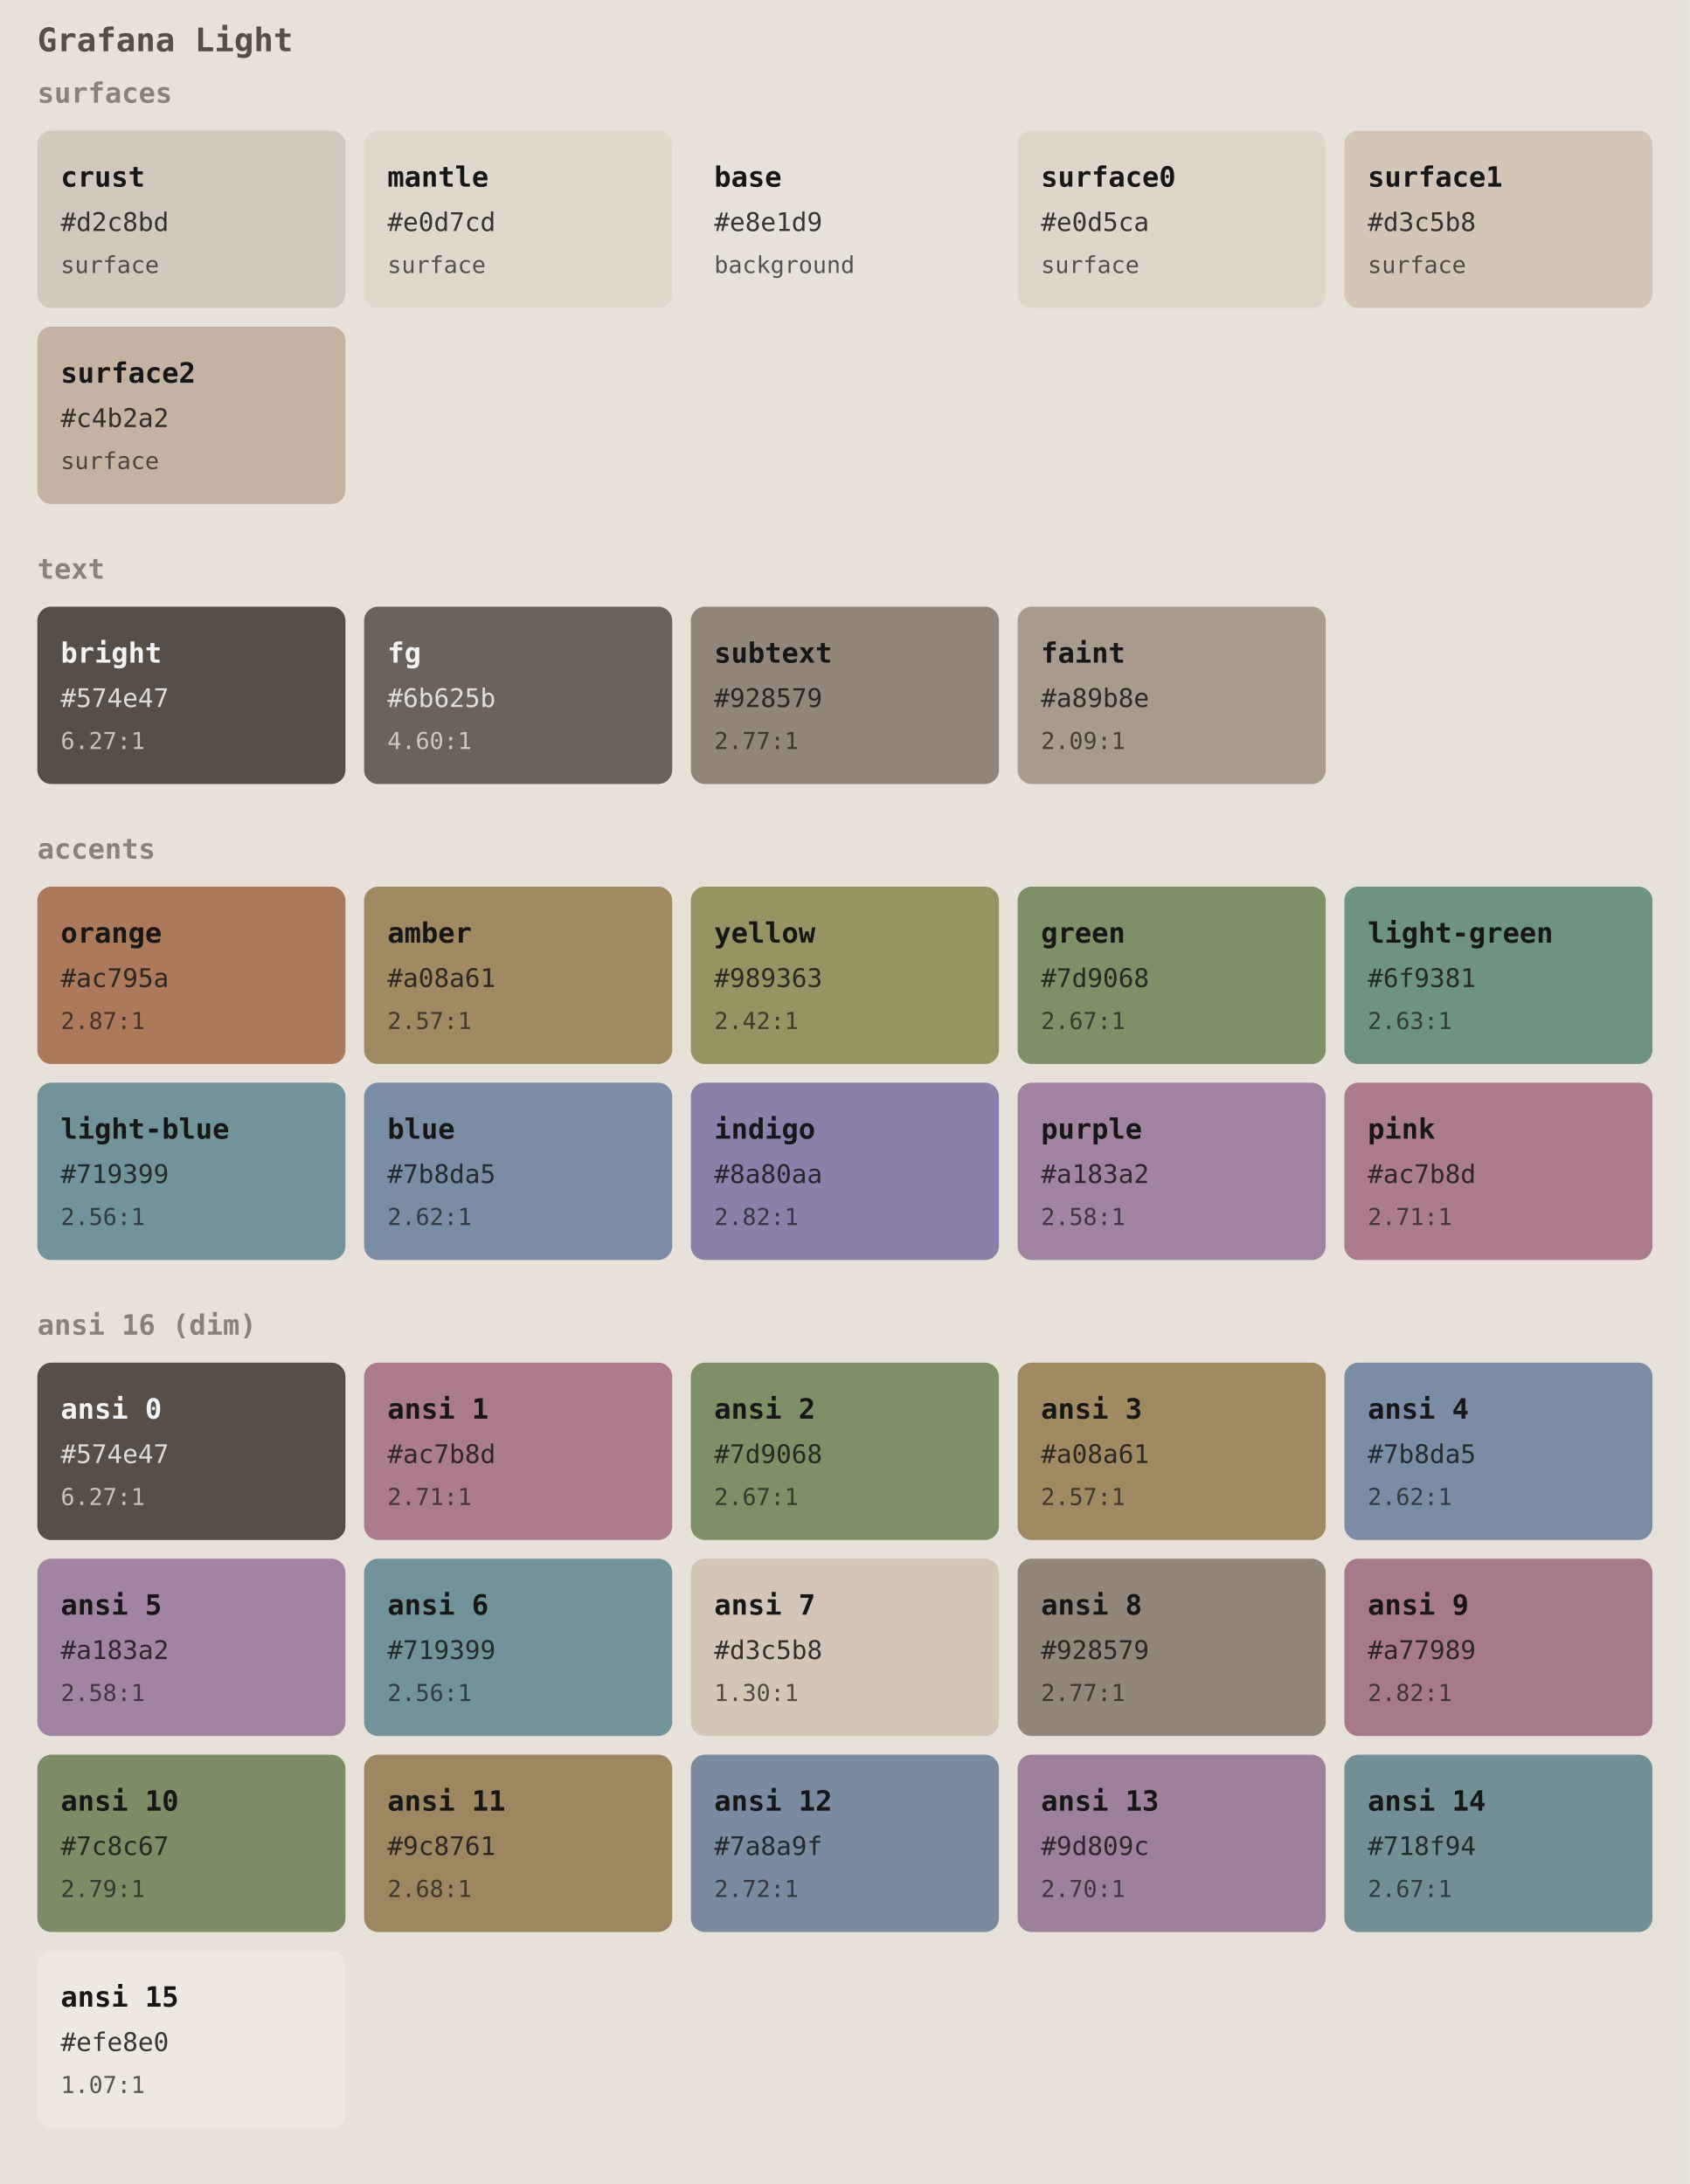
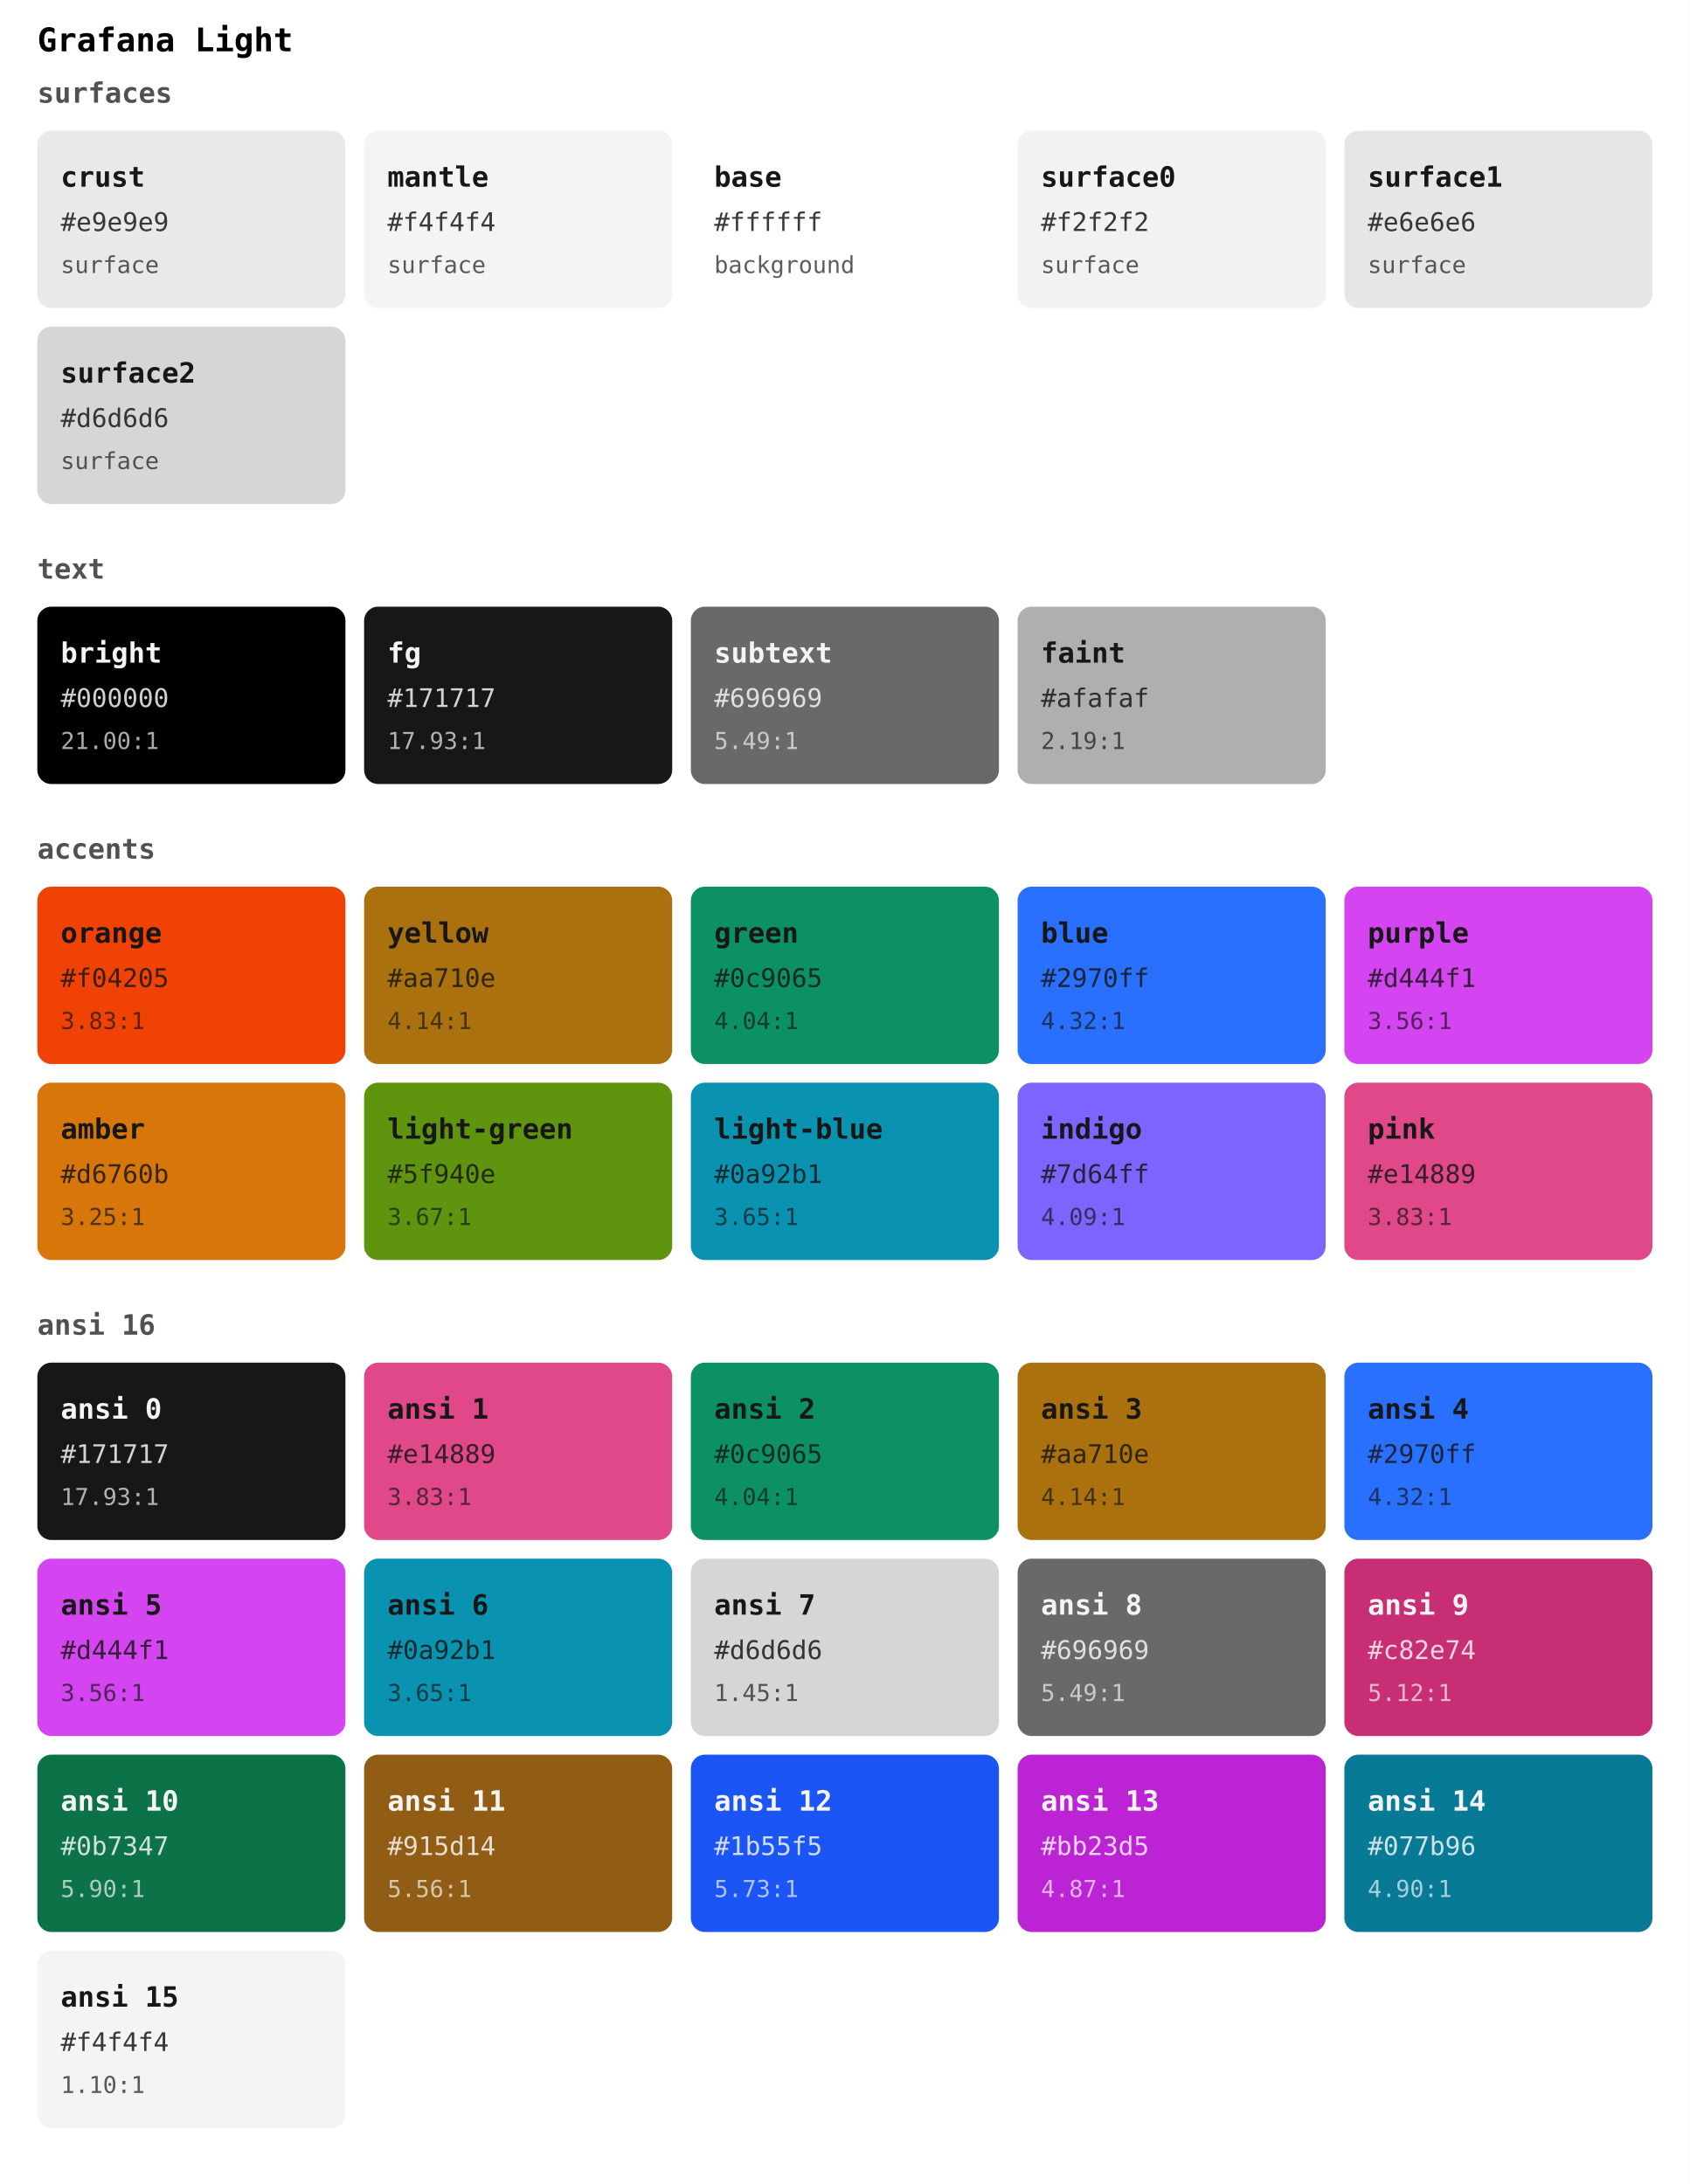
<svg xmlns="http://www.w3.org/2000/svg" width="724" height="936" viewBox="0 0 724 936" role="img" aria-label="Grafana Light palette swatches">
-   <rect width="724" height="936" fill="#e8e1d9" />
-   <text x="16" y="22" font-family="ui-monospace, SFMono-Regular, Menlo, Consolas, monospace" font-size="14" font-weight="700" fill="#574e47">Grafana Light</text>
-   <text x="16" y="44" font-family="ui-monospace, SFMono-Regular, Menlo, Consolas, monospace" font-size="12" font-weight="700" fill="#6b625b" opacity="0.75">surfaces</text>
-   <rect x="16" y="56" width="132" height="76" rx="6" fill="#d2c8bd" />
+   <rect width="724" height="936" fill="#ffffff" />
+   <text x="16" y="22" font-family="ui-monospace, SFMono-Regular, Menlo, Consolas, monospace" font-size="14" font-weight="700" fill="#000000">Grafana Light</text>
+   <text x="16" y="44" font-family="ui-monospace, SFMono-Regular, Menlo, Consolas, monospace" font-size="12" font-weight="700" fill="#171717" opacity="0.75">surfaces</text>
+   <rect x="16" y="56" width="132" height="76" rx="6" fill="#e9e9e9" />
  <text x="26" y="80" font-family="ui-monospace, SFMono-Regular, Menlo, Consolas, monospace" font-size="12" font-weight="600" fill="#171717">crust</text>
-   <text x="26" y="99" font-family="ui-monospace, SFMono-Regular, Menlo, Consolas, monospace" font-size="11" fill="#171717" opacity="0.85">#d2c8bd</text>
+   <text x="26" y="99" font-family="ui-monospace, SFMono-Regular, Menlo, Consolas, monospace" font-size="11" fill="#171717" opacity="0.85">#e9e9e9</text>
  <text x="26" y="117" font-family="ui-monospace, SFMono-Regular, Menlo, Consolas, monospace" font-size="10" fill="#171717" opacity="0.7">surface</text>
-   <rect x="156" y="56" width="132" height="76" rx="6" fill="#e0d7cd" />
+   <rect x="156" y="56" width="132" height="76" rx="6" fill="#f4f4f4" />
  <text x="166" y="80" font-family="ui-monospace, SFMono-Regular, Menlo, Consolas, monospace" font-size="12" font-weight="600" fill="#171717">mantle</text>
-   <text x="166" y="99" font-family="ui-monospace, SFMono-Regular, Menlo, Consolas, monospace" font-size="11" fill="#171717" opacity="0.85">#e0d7cd</text>
+   <text x="166" y="99" font-family="ui-monospace, SFMono-Regular, Menlo, Consolas, monospace" font-size="11" fill="#171717" opacity="0.85">#f4f4f4</text>
  <text x="166" y="117" font-family="ui-monospace, SFMono-Regular, Menlo, Consolas, monospace" font-size="10" fill="#171717" opacity="0.7">surface</text>
-   <rect x="296" y="56" width="132" height="76" rx="6" fill="#e8e1d9" />
+   <rect x="296" y="56" width="132" height="76" rx="6" fill="#ffffff" />
  <text x="306" y="80" font-family="ui-monospace, SFMono-Regular, Menlo, Consolas, monospace" font-size="12" font-weight="600" fill="#171717">base</text>
-   <text x="306" y="99" font-family="ui-monospace, SFMono-Regular, Menlo, Consolas, monospace" font-size="11" fill="#171717" opacity="0.85">#e8e1d9</text>
+   <text x="306" y="99" font-family="ui-monospace, SFMono-Regular, Menlo, Consolas, monospace" font-size="11" fill="#171717" opacity="0.85">#ffffff</text>
  <text x="306" y="117" font-family="ui-monospace, SFMono-Regular, Menlo, Consolas, monospace" font-size="10" fill="#171717" opacity="0.7">background</text>
-   <rect x="436" y="56" width="132" height="76" rx="6" fill="#e0d5ca" />
+   <rect x="436" y="56" width="132" height="76" rx="6" fill="#f2f2f2" />
  <text x="446" y="80" font-family="ui-monospace, SFMono-Regular, Menlo, Consolas, monospace" font-size="12" font-weight="600" fill="#171717">surface0</text>
-   <text x="446" y="99" font-family="ui-monospace, SFMono-Regular, Menlo, Consolas, monospace" font-size="11" fill="#171717" opacity="0.85">#e0d5ca</text>
+   <text x="446" y="99" font-family="ui-monospace, SFMono-Regular, Menlo, Consolas, monospace" font-size="11" fill="#171717" opacity="0.85">#f2f2f2</text>
  <text x="446" y="117" font-family="ui-monospace, SFMono-Regular, Menlo, Consolas, monospace" font-size="10" fill="#171717" opacity="0.7">surface</text>
-   <rect x="576" y="56" width="132" height="76" rx="6" fill="#d3c5b8" />
+   <rect x="576" y="56" width="132" height="76" rx="6" fill="#e6e6e6" />
  <text x="586" y="80" font-family="ui-monospace, SFMono-Regular, Menlo, Consolas, monospace" font-size="12" font-weight="600" fill="#171717">surface1</text>
-   <text x="586" y="99" font-family="ui-monospace, SFMono-Regular, Menlo, Consolas, monospace" font-size="11" fill="#171717" opacity="0.85">#d3c5b8</text>
+   <text x="586" y="99" font-family="ui-monospace, SFMono-Regular, Menlo, Consolas, monospace" font-size="11" fill="#171717" opacity="0.85">#e6e6e6</text>
  <text x="586" y="117" font-family="ui-monospace, SFMono-Regular, Menlo, Consolas, monospace" font-size="10" fill="#171717" opacity="0.7">surface</text>
-   <rect x="16" y="140" width="132" height="76" rx="6" fill="#c4b2a2" />
+   <rect x="16" y="140" width="132" height="76" rx="6" fill="#d6d6d6" />
  <text x="26" y="164" font-family="ui-monospace, SFMono-Regular, Menlo, Consolas, monospace" font-size="12" font-weight="600" fill="#171717">surface2</text>
-   <text x="26" y="183" font-family="ui-monospace, SFMono-Regular, Menlo, Consolas, monospace" font-size="11" fill="#171717" opacity="0.85">#c4b2a2</text>
+   <text x="26" y="183" font-family="ui-monospace, SFMono-Regular, Menlo, Consolas, monospace" font-size="11" fill="#171717" opacity="0.85">#d6d6d6</text>
  <text x="26" y="201" font-family="ui-monospace, SFMono-Regular, Menlo, Consolas, monospace" font-size="10" fill="#171717" opacity="0.7">surface</text>
-   <text x="16" y="248" font-family="ui-monospace, SFMono-Regular, Menlo, Consolas, monospace" font-size="12" font-weight="700" fill="#6b625b" opacity="0.75">text</text>
-   <rect x="16" y="260" width="132" height="76" rx="6" fill="#574e47" />
+   <text x="16" y="248" font-family="ui-monospace, SFMono-Regular, Menlo, Consolas, monospace" font-size="12" font-weight="700" fill="#171717" opacity="0.75">text</text>
+   <rect x="16" y="260" width="132" height="76" rx="6" fill="#000000" />
  <text x="26" y="284" font-family="ui-monospace, SFMono-Regular, Menlo, Consolas, monospace" font-size="12" font-weight="600" fill="#f4f4f4">bright</text>
-   <text x="26" y="303" font-family="ui-monospace, SFMono-Regular, Menlo, Consolas, monospace" font-size="11" fill="#f4f4f4" opacity="0.85">#574e47</text>
-   <text x="26" y="321" font-family="ui-monospace, SFMono-Regular, Menlo, Consolas, monospace" font-size="10" fill="#f4f4f4" opacity="0.7">6.27:1</text>
-   <rect x="156" y="260" width="132" height="76" rx="6" fill="#6b625b" />
+   <text x="26" y="303" font-family="ui-monospace, SFMono-Regular, Menlo, Consolas, monospace" font-size="11" fill="#f4f4f4" opacity="0.85">#000000</text>
+   <text x="26" y="321" font-family="ui-monospace, SFMono-Regular, Menlo, Consolas, monospace" font-size="10" fill="#f4f4f4" opacity="0.7">21.00:1</text>
+   <rect x="156" y="260" width="132" height="76" rx="6" fill="#171717" />
  <text x="166" y="284" font-family="ui-monospace, SFMono-Regular, Menlo, Consolas, monospace" font-size="12" font-weight="600" fill="#f4f4f4">fg</text>
-   <text x="166" y="303" font-family="ui-monospace, SFMono-Regular, Menlo, Consolas, monospace" font-size="11" fill="#f4f4f4" opacity="0.85">#6b625b</text>
-   <text x="166" y="321" font-family="ui-monospace, SFMono-Regular, Menlo, Consolas, monospace" font-size="10" fill="#f4f4f4" opacity="0.7">4.60:1</text>
-   <rect x="296" y="260" width="132" height="76" rx="6" fill="#928579" />
-   <text x="306" y="284" font-family="ui-monospace, SFMono-Regular, Menlo, Consolas, monospace" font-size="12" font-weight="600" fill="#171717">subtext</text>
-   <text x="306" y="303" font-family="ui-monospace, SFMono-Regular, Menlo, Consolas, monospace" font-size="11" fill="#171717" opacity="0.85">#928579</text>
-   <text x="306" y="321" font-family="ui-monospace, SFMono-Regular, Menlo, Consolas, monospace" font-size="10" fill="#171717" opacity="0.7">2.77:1</text>
-   <rect x="436" y="260" width="132" height="76" rx="6" fill="#a89b8e" />
+   <text x="166" y="303" font-family="ui-monospace, SFMono-Regular, Menlo, Consolas, monospace" font-size="11" fill="#f4f4f4" opacity="0.85">#171717</text>
+   <text x="166" y="321" font-family="ui-monospace, SFMono-Regular, Menlo, Consolas, monospace" font-size="10" fill="#f4f4f4" opacity="0.7">17.93:1</text>
+   <rect x="296" y="260" width="132" height="76" rx="6" fill="#696969" />
+   <text x="306" y="284" font-family="ui-monospace, SFMono-Regular, Menlo, Consolas, monospace" font-size="12" font-weight="600" fill="#f4f4f4">subtext</text>
+   <text x="306" y="303" font-family="ui-monospace, SFMono-Regular, Menlo, Consolas, monospace" font-size="11" fill="#f4f4f4" opacity="0.85">#696969</text>
+   <text x="306" y="321" font-family="ui-monospace, SFMono-Regular, Menlo, Consolas, monospace" font-size="10" fill="#f4f4f4" opacity="0.7">5.49:1</text>
+   <rect x="436" y="260" width="132" height="76" rx="6" fill="#afafaf" />
  <text x="446" y="284" font-family="ui-monospace, SFMono-Regular, Menlo, Consolas, monospace" font-size="12" font-weight="600" fill="#171717">faint</text>
-   <text x="446" y="303" font-family="ui-monospace, SFMono-Regular, Menlo, Consolas, monospace" font-size="11" fill="#171717" opacity="0.85">#a89b8e</text>
-   <text x="446" y="321" font-family="ui-monospace, SFMono-Regular, Menlo, Consolas, monospace" font-size="10" fill="#171717" opacity="0.7">2.09:1</text>
-   <text x="16" y="368" font-family="ui-monospace, SFMono-Regular, Menlo, Consolas, monospace" font-size="12" font-weight="700" fill="#6b625b" opacity="0.75">accents</text>
-   <rect x="16" y="380" width="132" height="76" rx="6" fill="#ac795a" />
+   <text x="446" y="303" font-family="ui-monospace, SFMono-Regular, Menlo, Consolas, monospace" font-size="11" fill="#171717" opacity="0.85">#afafaf</text>
+   <text x="446" y="321" font-family="ui-monospace, SFMono-Regular, Menlo, Consolas, monospace" font-size="10" fill="#171717" opacity="0.7">2.19:1</text>
+   <text x="16" y="368" font-family="ui-monospace, SFMono-Regular, Menlo, Consolas, monospace" font-size="12" font-weight="700" fill="#171717" opacity="0.75">accents</text>
+   <rect x="16" y="380" width="132" height="76" rx="6" fill="#f04205" />
  <text x="26" y="404" font-family="ui-monospace, SFMono-Regular, Menlo, Consolas, monospace" font-size="12" font-weight="600" fill="#171717">orange</text>
-   <text x="26" y="423" font-family="ui-monospace, SFMono-Regular, Menlo, Consolas, monospace" font-size="11" fill="#171717" opacity="0.85">#ac795a</text>
-   <text x="26" y="441" font-family="ui-monospace, SFMono-Regular, Menlo, Consolas, monospace" font-size="10" fill="#171717" opacity="0.7">2.87:1</text>
-   <rect x="156" y="380" width="132" height="76" rx="6" fill="#a08a61" />
-   <text x="166" y="404" font-family="ui-monospace, SFMono-Regular, Menlo, Consolas, monospace" font-size="12" font-weight="600" fill="#171717">amber</text>
-   <text x="166" y="423" font-family="ui-monospace, SFMono-Regular, Menlo, Consolas, monospace" font-size="11" fill="#171717" opacity="0.85">#a08a61</text>
-   <text x="166" y="441" font-family="ui-monospace, SFMono-Regular, Menlo, Consolas, monospace" font-size="10" fill="#171717" opacity="0.7">2.57:1</text>
-   <rect x="296" y="380" width="132" height="76" rx="6" fill="#989363" />
-   <text x="306" y="404" font-family="ui-monospace, SFMono-Regular, Menlo, Consolas, monospace" font-size="12" font-weight="600" fill="#171717">yellow</text>
-   <text x="306" y="423" font-family="ui-monospace, SFMono-Regular, Menlo, Consolas, monospace" font-size="11" fill="#171717" opacity="0.85">#989363</text>
-   <text x="306" y="441" font-family="ui-monospace, SFMono-Regular, Menlo, Consolas, monospace" font-size="10" fill="#171717" opacity="0.7">2.42:1</text>
-   <rect x="436" y="380" width="132" height="76" rx="6" fill="#7d9068" />
-   <text x="446" y="404" font-family="ui-monospace, SFMono-Regular, Menlo, Consolas, monospace" font-size="12" font-weight="600" fill="#171717">green</text>
-   <text x="446" y="423" font-family="ui-monospace, SFMono-Regular, Menlo, Consolas, monospace" font-size="11" fill="#171717" opacity="0.85">#7d9068</text>
-   <text x="446" y="441" font-family="ui-monospace, SFMono-Regular, Menlo, Consolas, monospace" font-size="10" fill="#171717" opacity="0.7">2.67:1</text>
-   <rect x="576" y="380" width="132" height="76" rx="6" fill="#6f9381" />
-   <text x="586" y="404" font-family="ui-monospace, SFMono-Regular, Menlo, Consolas, monospace" font-size="12" font-weight="600" fill="#171717">light-green</text>
-   <text x="586" y="423" font-family="ui-monospace, SFMono-Regular, Menlo, Consolas, monospace" font-size="11" fill="#171717" opacity="0.85">#6f9381</text>
-   <text x="586" y="441" font-family="ui-monospace, SFMono-Regular, Menlo, Consolas, monospace" font-size="10" fill="#171717" opacity="0.7">2.63:1</text>
-   <rect x="16" y="464" width="132" height="76" rx="6" fill="#719399" />
-   <text x="26" y="488" font-family="ui-monospace, SFMono-Regular, Menlo, Consolas, monospace" font-size="12" font-weight="600" fill="#171717">light-blue</text>
-   <text x="26" y="507" font-family="ui-monospace, SFMono-Regular, Menlo, Consolas, monospace" font-size="11" fill="#171717" opacity="0.85">#719399</text>
-   <text x="26" y="525" font-family="ui-monospace, SFMono-Regular, Menlo, Consolas, monospace" font-size="10" fill="#171717" opacity="0.7">2.56:1</text>
-   <rect x="156" y="464" width="132" height="76" rx="6" fill="#7b8da5" />
-   <text x="166" y="488" font-family="ui-monospace, SFMono-Regular, Menlo, Consolas, monospace" font-size="12" font-weight="600" fill="#171717">blue</text>
-   <text x="166" y="507" font-family="ui-monospace, SFMono-Regular, Menlo, Consolas, monospace" font-size="11" fill="#171717" opacity="0.85">#7b8da5</text>
-   <text x="166" y="525" font-family="ui-monospace, SFMono-Regular, Menlo, Consolas, monospace" font-size="10" fill="#171717" opacity="0.7">2.62:1</text>
-   <rect x="296" y="464" width="132" height="76" rx="6" fill="#8a80aa" />
-   <text x="306" y="488" font-family="ui-monospace, SFMono-Regular, Menlo, Consolas, monospace" font-size="12" font-weight="600" fill="#171717">indigo</text>
-   <text x="306" y="507" font-family="ui-monospace, SFMono-Regular, Menlo, Consolas, monospace" font-size="11" fill="#171717" opacity="0.85">#8a80aa</text>
-   <text x="306" y="525" font-family="ui-monospace, SFMono-Regular, Menlo, Consolas, monospace" font-size="10" fill="#171717" opacity="0.7">2.82:1</text>
-   <rect x="436" y="464" width="132" height="76" rx="6" fill="#a183a2" />
-   <text x="446" y="488" font-family="ui-monospace, SFMono-Regular, Menlo, Consolas, monospace" font-size="12" font-weight="600" fill="#171717">purple</text>
-   <text x="446" y="507" font-family="ui-monospace, SFMono-Regular, Menlo, Consolas, monospace" font-size="11" fill="#171717" opacity="0.85">#a183a2</text>
-   <text x="446" y="525" font-family="ui-monospace, SFMono-Regular, Menlo, Consolas, monospace" font-size="10" fill="#171717" opacity="0.7">2.58:1</text>
-   <rect x="576" y="464" width="132" height="76" rx="6" fill="#ac7b8d" />
+   <text x="26" y="423" font-family="ui-monospace, SFMono-Regular, Menlo, Consolas, monospace" font-size="11" fill="#171717" opacity="0.85">#f04205</text>
+   <text x="26" y="441" font-family="ui-monospace, SFMono-Regular, Menlo, Consolas, monospace" font-size="10" fill="#171717" opacity="0.7">3.83:1</text>
+   <rect x="156" y="380" width="132" height="76" rx="6" fill="#aa710e" />
+   <text x="166" y="404" font-family="ui-monospace, SFMono-Regular, Menlo, Consolas, monospace" font-size="12" font-weight="600" fill="#171717">yellow</text>
+   <text x="166" y="423" font-family="ui-monospace, SFMono-Regular, Menlo, Consolas, monospace" font-size="11" fill="#171717" opacity="0.85">#aa710e</text>
+   <text x="166" y="441" font-family="ui-monospace, SFMono-Regular, Menlo, Consolas, monospace" font-size="10" fill="#171717" opacity="0.7">4.14:1</text>
+   <rect x="296" y="380" width="132" height="76" rx="6" fill="#0c9065" />
+   <text x="306" y="404" font-family="ui-monospace, SFMono-Regular, Menlo, Consolas, monospace" font-size="12" font-weight="600" fill="#171717">green</text>
+   <text x="306" y="423" font-family="ui-monospace, SFMono-Regular, Menlo, Consolas, monospace" font-size="11" fill="#171717" opacity="0.85">#0c9065</text>
+   <text x="306" y="441" font-family="ui-monospace, SFMono-Regular, Menlo, Consolas, monospace" font-size="10" fill="#171717" opacity="0.7">4.04:1</text>
+   <rect x="436" y="380" width="132" height="76" rx="6" fill="#2970ff" />
+   <text x="446" y="404" font-family="ui-monospace, SFMono-Regular, Menlo, Consolas, monospace" font-size="12" font-weight="600" fill="#171717">blue</text>
+   <text x="446" y="423" font-family="ui-monospace, SFMono-Regular, Menlo, Consolas, monospace" font-size="11" fill="#171717" opacity="0.85">#2970ff</text>
+   <text x="446" y="441" font-family="ui-monospace, SFMono-Regular, Menlo, Consolas, monospace" font-size="10" fill="#171717" opacity="0.7">4.32:1</text>
+   <rect x="576" y="380" width="132" height="76" rx="6" fill="#d444f1" />
+   <text x="586" y="404" font-family="ui-monospace, SFMono-Regular, Menlo, Consolas, monospace" font-size="12" font-weight="600" fill="#171717">purple</text>
+   <text x="586" y="423" font-family="ui-monospace, SFMono-Regular, Menlo, Consolas, monospace" font-size="11" fill="#171717" opacity="0.85">#d444f1</text>
+   <text x="586" y="441" font-family="ui-monospace, SFMono-Regular, Menlo, Consolas, monospace" font-size="10" fill="#171717" opacity="0.7">3.56:1</text>
+   <rect x="16" y="464" width="132" height="76" rx="6" fill="#d6760b" />
+   <text x="26" y="488" font-family="ui-monospace, SFMono-Regular, Menlo, Consolas, monospace" font-size="12" font-weight="600" fill="#171717">amber</text>
+   <text x="26" y="507" font-family="ui-monospace, SFMono-Regular, Menlo, Consolas, monospace" font-size="11" fill="#171717" opacity="0.85">#d6760b</text>
+   <text x="26" y="525" font-family="ui-monospace, SFMono-Regular, Menlo, Consolas, monospace" font-size="10" fill="#171717" opacity="0.7">3.25:1</text>
+   <rect x="156" y="464" width="132" height="76" rx="6" fill="#5f940e" />
+   <text x="166" y="488" font-family="ui-monospace, SFMono-Regular, Menlo, Consolas, monospace" font-size="12" font-weight="600" fill="#171717">light-green</text>
+   <text x="166" y="507" font-family="ui-monospace, SFMono-Regular, Menlo, Consolas, monospace" font-size="11" fill="#171717" opacity="0.85">#5f940e</text>
+   <text x="166" y="525" font-family="ui-monospace, SFMono-Regular, Menlo, Consolas, monospace" font-size="10" fill="#171717" opacity="0.7">3.67:1</text>
+   <rect x="296" y="464" width="132" height="76" rx="6" fill="#0a92b1" />
+   <text x="306" y="488" font-family="ui-monospace, SFMono-Regular, Menlo, Consolas, monospace" font-size="12" font-weight="600" fill="#171717">light-blue</text>
+   <text x="306" y="507" font-family="ui-monospace, SFMono-Regular, Menlo, Consolas, monospace" font-size="11" fill="#171717" opacity="0.85">#0a92b1</text>
+   <text x="306" y="525" font-family="ui-monospace, SFMono-Regular, Menlo, Consolas, monospace" font-size="10" fill="#171717" opacity="0.7">3.65:1</text>
+   <rect x="436" y="464" width="132" height="76" rx="6" fill="#7d64ff" />
+   <text x="446" y="488" font-family="ui-monospace, SFMono-Regular, Menlo, Consolas, monospace" font-size="12" font-weight="600" fill="#171717">indigo</text>
+   <text x="446" y="507" font-family="ui-monospace, SFMono-Regular, Menlo, Consolas, monospace" font-size="11" fill="#171717" opacity="0.85">#7d64ff</text>
+   <text x="446" y="525" font-family="ui-monospace, SFMono-Regular, Menlo, Consolas, monospace" font-size="10" fill="#171717" opacity="0.7">4.09:1</text>
+   <rect x="576" y="464" width="132" height="76" rx="6" fill="#e14889" />
  <text x="586" y="488" font-family="ui-monospace, SFMono-Regular, Menlo, Consolas, monospace" font-size="12" font-weight="600" fill="#171717">pink</text>
-   <text x="586" y="507" font-family="ui-monospace, SFMono-Regular, Menlo, Consolas, monospace" font-size="11" fill="#171717" opacity="0.85">#ac7b8d</text>
-   <text x="586" y="525" font-family="ui-monospace, SFMono-Regular, Menlo, Consolas, monospace" font-size="10" fill="#171717" opacity="0.7">2.71:1</text>
-   <text x="16" y="572" font-family="ui-monospace, SFMono-Regular, Menlo, Consolas, monospace" font-size="12" font-weight="700" fill="#6b625b" opacity="0.75">ansi 16 (dim)</text>
-   <rect x="16" y="584" width="132" height="76" rx="6" fill="#574e47" />
+   <text x="586" y="507" font-family="ui-monospace, SFMono-Regular, Menlo, Consolas, monospace" font-size="11" fill="#171717" opacity="0.85">#e14889</text>
+   <text x="586" y="525" font-family="ui-monospace, SFMono-Regular, Menlo, Consolas, monospace" font-size="10" fill="#171717" opacity="0.7">3.83:1</text>
+   <text x="16" y="572" font-family="ui-monospace, SFMono-Regular, Menlo, Consolas, monospace" font-size="12" font-weight="700" fill="#171717" opacity="0.75">ansi 16</text>
+   <rect x="16" y="584" width="132" height="76" rx="6" fill="#171717" />
  <text x="26" y="608" font-family="ui-monospace, SFMono-Regular, Menlo, Consolas, monospace" font-size="12" font-weight="600" fill="#f4f4f4">ansi 0</text>
-   <text x="26" y="627" font-family="ui-monospace, SFMono-Regular, Menlo, Consolas, monospace" font-size="11" fill="#f4f4f4" opacity="0.85">#574e47</text>
-   <text x="26" y="645" font-family="ui-monospace, SFMono-Regular, Menlo, Consolas, monospace" font-size="10" fill="#f4f4f4" opacity="0.7">6.27:1</text>
-   <rect x="156" y="584" width="132" height="76" rx="6" fill="#ac7b8d" />
+   <text x="26" y="627" font-family="ui-monospace, SFMono-Regular, Menlo, Consolas, monospace" font-size="11" fill="#f4f4f4" opacity="0.85">#171717</text>
+   <text x="26" y="645" font-family="ui-monospace, SFMono-Regular, Menlo, Consolas, monospace" font-size="10" fill="#f4f4f4" opacity="0.7">17.93:1</text>
+   <rect x="156" y="584" width="132" height="76" rx="6" fill="#e14889" />
  <text x="166" y="608" font-family="ui-monospace, SFMono-Regular, Menlo, Consolas, monospace" font-size="12" font-weight="600" fill="#171717">ansi 1</text>
-   <text x="166" y="627" font-family="ui-monospace, SFMono-Regular, Menlo, Consolas, monospace" font-size="11" fill="#171717" opacity="0.85">#ac7b8d</text>
-   <text x="166" y="645" font-family="ui-monospace, SFMono-Regular, Menlo, Consolas, monospace" font-size="10" fill="#171717" opacity="0.7">2.71:1</text>
-   <rect x="296" y="584" width="132" height="76" rx="6" fill="#7d9068" />
+   <text x="166" y="627" font-family="ui-monospace, SFMono-Regular, Menlo, Consolas, monospace" font-size="11" fill="#171717" opacity="0.85">#e14889</text>
+   <text x="166" y="645" font-family="ui-monospace, SFMono-Regular, Menlo, Consolas, monospace" font-size="10" fill="#171717" opacity="0.7">3.83:1</text>
+   <rect x="296" y="584" width="132" height="76" rx="6" fill="#0c9065" />
  <text x="306" y="608" font-family="ui-monospace, SFMono-Regular, Menlo, Consolas, monospace" font-size="12" font-weight="600" fill="#171717">ansi 2</text>
-   <text x="306" y="627" font-family="ui-monospace, SFMono-Regular, Menlo, Consolas, monospace" font-size="11" fill="#171717" opacity="0.85">#7d9068</text>
-   <text x="306" y="645" font-family="ui-monospace, SFMono-Regular, Menlo, Consolas, monospace" font-size="10" fill="#171717" opacity="0.7">2.67:1</text>
-   <rect x="436" y="584" width="132" height="76" rx="6" fill="#a08a61" />
+   <text x="306" y="627" font-family="ui-monospace, SFMono-Regular, Menlo, Consolas, monospace" font-size="11" fill="#171717" opacity="0.85">#0c9065</text>
+   <text x="306" y="645" font-family="ui-monospace, SFMono-Regular, Menlo, Consolas, monospace" font-size="10" fill="#171717" opacity="0.7">4.04:1</text>
+   <rect x="436" y="584" width="132" height="76" rx="6" fill="#aa710e" />
  <text x="446" y="608" font-family="ui-monospace, SFMono-Regular, Menlo, Consolas, monospace" font-size="12" font-weight="600" fill="#171717">ansi 3</text>
-   <text x="446" y="627" font-family="ui-monospace, SFMono-Regular, Menlo, Consolas, monospace" font-size="11" fill="#171717" opacity="0.85">#a08a61</text>
-   <text x="446" y="645" font-family="ui-monospace, SFMono-Regular, Menlo, Consolas, monospace" font-size="10" fill="#171717" opacity="0.7">2.57:1</text>
-   <rect x="576" y="584" width="132" height="76" rx="6" fill="#7b8da5" />
+   <text x="446" y="627" font-family="ui-monospace, SFMono-Regular, Menlo, Consolas, monospace" font-size="11" fill="#171717" opacity="0.85">#aa710e</text>
+   <text x="446" y="645" font-family="ui-monospace, SFMono-Regular, Menlo, Consolas, monospace" font-size="10" fill="#171717" opacity="0.7">4.14:1</text>
+   <rect x="576" y="584" width="132" height="76" rx="6" fill="#2970ff" />
  <text x="586" y="608" font-family="ui-monospace, SFMono-Regular, Menlo, Consolas, monospace" font-size="12" font-weight="600" fill="#171717">ansi 4</text>
-   <text x="586" y="627" font-family="ui-monospace, SFMono-Regular, Menlo, Consolas, monospace" font-size="11" fill="#171717" opacity="0.85">#7b8da5</text>
-   <text x="586" y="645" font-family="ui-monospace, SFMono-Regular, Menlo, Consolas, monospace" font-size="10" fill="#171717" opacity="0.7">2.62:1</text>
-   <rect x="16" y="668" width="132" height="76" rx="6" fill="#a183a2" />
+   <text x="586" y="627" font-family="ui-monospace, SFMono-Regular, Menlo, Consolas, monospace" font-size="11" fill="#171717" opacity="0.85">#2970ff</text>
+   <text x="586" y="645" font-family="ui-monospace, SFMono-Regular, Menlo, Consolas, monospace" font-size="10" fill="#171717" opacity="0.7">4.32:1</text>
+   <rect x="16" y="668" width="132" height="76" rx="6" fill="#d444f1" />
  <text x="26" y="692" font-family="ui-monospace, SFMono-Regular, Menlo, Consolas, monospace" font-size="12" font-weight="600" fill="#171717">ansi 5</text>
-   <text x="26" y="711" font-family="ui-monospace, SFMono-Regular, Menlo, Consolas, monospace" font-size="11" fill="#171717" opacity="0.85">#a183a2</text>
-   <text x="26" y="729" font-family="ui-monospace, SFMono-Regular, Menlo, Consolas, monospace" font-size="10" fill="#171717" opacity="0.7">2.58:1</text>
-   <rect x="156" y="668" width="132" height="76" rx="6" fill="#719399" />
+   <text x="26" y="711" font-family="ui-monospace, SFMono-Regular, Menlo, Consolas, monospace" font-size="11" fill="#171717" opacity="0.85">#d444f1</text>
+   <text x="26" y="729" font-family="ui-monospace, SFMono-Regular, Menlo, Consolas, monospace" font-size="10" fill="#171717" opacity="0.7">3.56:1</text>
+   <rect x="156" y="668" width="132" height="76" rx="6" fill="#0a92b1" />
  <text x="166" y="692" font-family="ui-monospace, SFMono-Regular, Menlo, Consolas, monospace" font-size="12" font-weight="600" fill="#171717">ansi 6</text>
-   <text x="166" y="711" font-family="ui-monospace, SFMono-Regular, Menlo, Consolas, monospace" font-size="11" fill="#171717" opacity="0.85">#719399</text>
-   <text x="166" y="729" font-family="ui-monospace, SFMono-Regular, Menlo, Consolas, monospace" font-size="10" fill="#171717" opacity="0.7">2.56:1</text>
-   <rect x="296" y="668" width="132" height="76" rx="6" fill="#d3c5b8" />
+   <text x="166" y="711" font-family="ui-monospace, SFMono-Regular, Menlo, Consolas, monospace" font-size="11" fill="#171717" opacity="0.85">#0a92b1</text>
+   <text x="166" y="729" font-family="ui-monospace, SFMono-Regular, Menlo, Consolas, monospace" font-size="10" fill="#171717" opacity="0.7">3.65:1</text>
+   <rect x="296" y="668" width="132" height="76" rx="6" fill="#d6d6d6" />
  <text x="306" y="692" font-family="ui-monospace, SFMono-Regular, Menlo, Consolas, monospace" font-size="12" font-weight="600" fill="#171717">ansi 7</text>
-   <text x="306" y="711" font-family="ui-monospace, SFMono-Regular, Menlo, Consolas, monospace" font-size="11" fill="#171717" opacity="0.85">#d3c5b8</text>
-   <text x="306" y="729" font-family="ui-monospace, SFMono-Regular, Menlo, Consolas, monospace" font-size="10" fill="#171717" opacity="0.7">1.30:1</text>
-   <rect x="436" y="668" width="132" height="76" rx="6" fill="#928579" />
-   <text x="446" y="692" font-family="ui-monospace, SFMono-Regular, Menlo, Consolas, monospace" font-size="12" font-weight="600" fill="#171717">ansi 8</text>
-   <text x="446" y="711" font-family="ui-monospace, SFMono-Regular, Menlo, Consolas, monospace" font-size="11" fill="#171717" opacity="0.85">#928579</text>
-   <text x="446" y="729" font-family="ui-monospace, SFMono-Regular, Menlo, Consolas, monospace" font-size="10" fill="#171717" opacity="0.7">2.77:1</text>
-   <rect x="576" y="668" width="132" height="76" rx="6" fill="#a77989" />
-   <text x="586" y="692" font-family="ui-monospace, SFMono-Regular, Menlo, Consolas, monospace" font-size="12" font-weight="600" fill="#171717">ansi 9</text>
-   <text x="586" y="711" font-family="ui-monospace, SFMono-Regular, Menlo, Consolas, monospace" font-size="11" fill="#171717" opacity="0.85">#a77989</text>
-   <text x="586" y="729" font-family="ui-monospace, SFMono-Regular, Menlo, Consolas, monospace" font-size="10" fill="#171717" opacity="0.7">2.82:1</text>
-   <rect x="16" y="752" width="132" height="76" rx="6" fill="#7c8c67" />
-   <text x="26" y="776" font-family="ui-monospace, SFMono-Regular, Menlo, Consolas, monospace" font-size="12" font-weight="600" fill="#171717">ansi 10</text>
-   <text x="26" y="795" font-family="ui-monospace, SFMono-Regular, Menlo, Consolas, monospace" font-size="11" fill="#171717" opacity="0.85">#7c8c67</text>
-   <text x="26" y="813" font-family="ui-monospace, SFMono-Regular, Menlo, Consolas, monospace" font-size="10" fill="#171717" opacity="0.7">2.79:1</text>
-   <rect x="156" y="752" width="132" height="76" rx="6" fill="#9c8761" />
-   <text x="166" y="776" font-family="ui-monospace, SFMono-Regular, Menlo, Consolas, monospace" font-size="12" font-weight="600" fill="#171717">ansi 11</text>
-   <text x="166" y="795" font-family="ui-monospace, SFMono-Regular, Menlo, Consolas, monospace" font-size="11" fill="#171717" opacity="0.85">#9c8761</text>
-   <text x="166" y="813" font-family="ui-monospace, SFMono-Regular, Menlo, Consolas, monospace" font-size="10" fill="#171717" opacity="0.7">2.68:1</text>
-   <rect x="296" y="752" width="132" height="76" rx="6" fill="#7a8a9f" />
-   <text x="306" y="776" font-family="ui-monospace, SFMono-Regular, Menlo, Consolas, monospace" font-size="12" font-weight="600" fill="#171717">ansi 12</text>
-   <text x="306" y="795" font-family="ui-monospace, SFMono-Regular, Menlo, Consolas, monospace" font-size="11" fill="#171717" opacity="0.85">#7a8a9f</text>
-   <text x="306" y="813" font-family="ui-monospace, SFMono-Regular, Menlo, Consolas, monospace" font-size="10" fill="#171717" opacity="0.7">2.72:1</text>
-   <rect x="436" y="752" width="132" height="76" rx="6" fill="#9d809c" />
-   <text x="446" y="776" font-family="ui-monospace, SFMono-Regular, Menlo, Consolas, monospace" font-size="12" font-weight="600" fill="#171717">ansi 13</text>
-   <text x="446" y="795" font-family="ui-monospace, SFMono-Regular, Menlo, Consolas, monospace" font-size="11" fill="#171717" opacity="0.85">#9d809c</text>
-   <text x="446" y="813" font-family="ui-monospace, SFMono-Regular, Menlo, Consolas, monospace" font-size="10" fill="#171717" opacity="0.7">2.70:1</text>
-   <rect x="576" y="752" width="132" height="76" rx="6" fill="#718f94" />
-   <text x="586" y="776" font-family="ui-monospace, SFMono-Regular, Menlo, Consolas, monospace" font-size="12" font-weight="600" fill="#171717">ansi 14</text>
-   <text x="586" y="795" font-family="ui-monospace, SFMono-Regular, Menlo, Consolas, monospace" font-size="11" fill="#171717" opacity="0.85">#718f94</text>
-   <text x="586" y="813" font-family="ui-monospace, SFMono-Regular, Menlo, Consolas, monospace" font-size="10" fill="#171717" opacity="0.7">2.67:1</text>
-   <rect x="16" y="836" width="132" height="76" rx="6" fill="#efe8e0" />
+   <text x="306" y="711" font-family="ui-monospace, SFMono-Regular, Menlo, Consolas, monospace" font-size="11" fill="#171717" opacity="0.85">#d6d6d6</text>
+   <text x="306" y="729" font-family="ui-monospace, SFMono-Regular, Menlo, Consolas, monospace" font-size="10" fill="#171717" opacity="0.7">1.45:1</text>
+   <rect x="436" y="668" width="132" height="76" rx="6" fill="#696969" />
+   <text x="446" y="692" font-family="ui-monospace, SFMono-Regular, Menlo, Consolas, monospace" font-size="12" font-weight="600" fill="#f4f4f4">ansi 8</text>
+   <text x="446" y="711" font-family="ui-monospace, SFMono-Regular, Menlo, Consolas, monospace" font-size="11" fill="#f4f4f4" opacity="0.85">#696969</text>
+   <text x="446" y="729" font-family="ui-monospace, SFMono-Regular, Menlo, Consolas, monospace" font-size="10" fill="#f4f4f4" opacity="0.7">5.49:1</text>
+   <rect x="576" y="668" width="132" height="76" rx="6" fill="#c82e74" />
+   <text x="586" y="692" font-family="ui-monospace, SFMono-Regular, Menlo, Consolas, monospace" font-size="12" font-weight="600" fill="#f4f4f4">ansi 9</text>
+   <text x="586" y="711" font-family="ui-monospace, SFMono-Regular, Menlo, Consolas, monospace" font-size="11" fill="#f4f4f4" opacity="0.85">#c82e74</text>
+   <text x="586" y="729" font-family="ui-monospace, SFMono-Regular, Menlo, Consolas, monospace" font-size="10" fill="#f4f4f4" opacity="0.7">5.12:1</text>
+   <rect x="16" y="752" width="132" height="76" rx="6" fill="#0b7347" />
+   <text x="26" y="776" font-family="ui-monospace, SFMono-Regular, Menlo, Consolas, monospace" font-size="12" font-weight="600" fill="#f4f4f4">ansi 10</text>
+   <text x="26" y="795" font-family="ui-monospace, SFMono-Regular, Menlo, Consolas, monospace" font-size="11" fill="#f4f4f4" opacity="0.85">#0b7347</text>
+   <text x="26" y="813" font-family="ui-monospace, SFMono-Regular, Menlo, Consolas, monospace" font-size="10" fill="#f4f4f4" opacity="0.7">5.90:1</text>
+   <rect x="156" y="752" width="132" height="76" rx="6" fill="#915d14" />
+   <text x="166" y="776" font-family="ui-monospace, SFMono-Regular, Menlo, Consolas, monospace" font-size="12" font-weight="600" fill="#f4f4f4">ansi 11</text>
+   <text x="166" y="795" font-family="ui-monospace, SFMono-Regular, Menlo, Consolas, monospace" font-size="11" fill="#f4f4f4" opacity="0.85">#915d14</text>
+   <text x="166" y="813" font-family="ui-monospace, SFMono-Regular, Menlo, Consolas, monospace" font-size="10" fill="#f4f4f4" opacity="0.7">5.56:1</text>
+   <rect x="296" y="752" width="132" height="76" rx="6" fill="#1b55f5" />
+   <text x="306" y="776" font-family="ui-monospace, SFMono-Regular, Menlo, Consolas, monospace" font-size="12" font-weight="600" fill="#f4f4f4">ansi 12</text>
+   <text x="306" y="795" font-family="ui-monospace, SFMono-Regular, Menlo, Consolas, monospace" font-size="11" fill="#f4f4f4" opacity="0.85">#1b55f5</text>
+   <text x="306" y="813" font-family="ui-monospace, SFMono-Regular, Menlo, Consolas, monospace" font-size="10" fill="#f4f4f4" opacity="0.7">5.73:1</text>
+   <rect x="436" y="752" width="132" height="76" rx="6" fill="#bb23d5" />
+   <text x="446" y="776" font-family="ui-monospace, SFMono-Regular, Menlo, Consolas, monospace" font-size="12" font-weight="600" fill="#f4f4f4">ansi 13</text>
+   <text x="446" y="795" font-family="ui-monospace, SFMono-Regular, Menlo, Consolas, monospace" font-size="11" fill="#f4f4f4" opacity="0.85">#bb23d5</text>
+   <text x="446" y="813" font-family="ui-monospace, SFMono-Regular, Menlo, Consolas, monospace" font-size="10" fill="#f4f4f4" opacity="0.7">4.87:1</text>
+   <rect x="576" y="752" width="132" height="76" rx="6" fill="#077b96" />
+   <text x="586" y="776" font-family="ui-monospace, SFMono-Regular, Menlo, Consolas, monospace" font-size="12" font-weight="600" fill="#f4f4f4">ansi 14</text>
+   <text x="586" y="795" font-family="ui-monospace, SFMono-Regular, Menlo, Consolas, monospace" font-size="11" fill="#f4f4f4" opacity="0.85">#077b96</text>
+   <text x="586" y="813" font-family="ui-monospace, SFMono-Regular, Menlo, Consolas, monospace" font-size="10" fill="#f4f4f4" opacity="0.7">4.90:1</text>
+   <rect x="16" y="836" width="132" height="76" rx="6" fill="#f4f4f4" />
  <text x="26" y="860" font-family="ui-monospace, SFMono-Regular, Menlo, Consolas, monospace" font-size="12" font-weight="600" fill="#171717">ansi 15</text>
-   <text x="26" y="879" font-family="ui-monospace, SFMono-Regular, Menlo, Consolas, monospace" font-size="11" fill="#171717" opacity="0.85">#efe8e0</text>
-   <text x="26" y="897" font-family="ui-monospace, SFMono-Regular, Menlo, Consolas, monospace" font-size="10" fill="#171717" opacity="0.7">1.07:1</text>
+   <text x="26" y="879" font-family="ui-monospace, SFMono-Regular, Menlo, Consolas, monospace" font-size="11" fill="#171717" opacity="0.85">#f4f4f4</text>
+   <text x="26" y="897" font-family="ui-monospace, SFMono-Regular, Menlo, Consolas, monospace" font-size="10" fill="#171717" opacity="0.7">1.10:1</text>
</svg>
